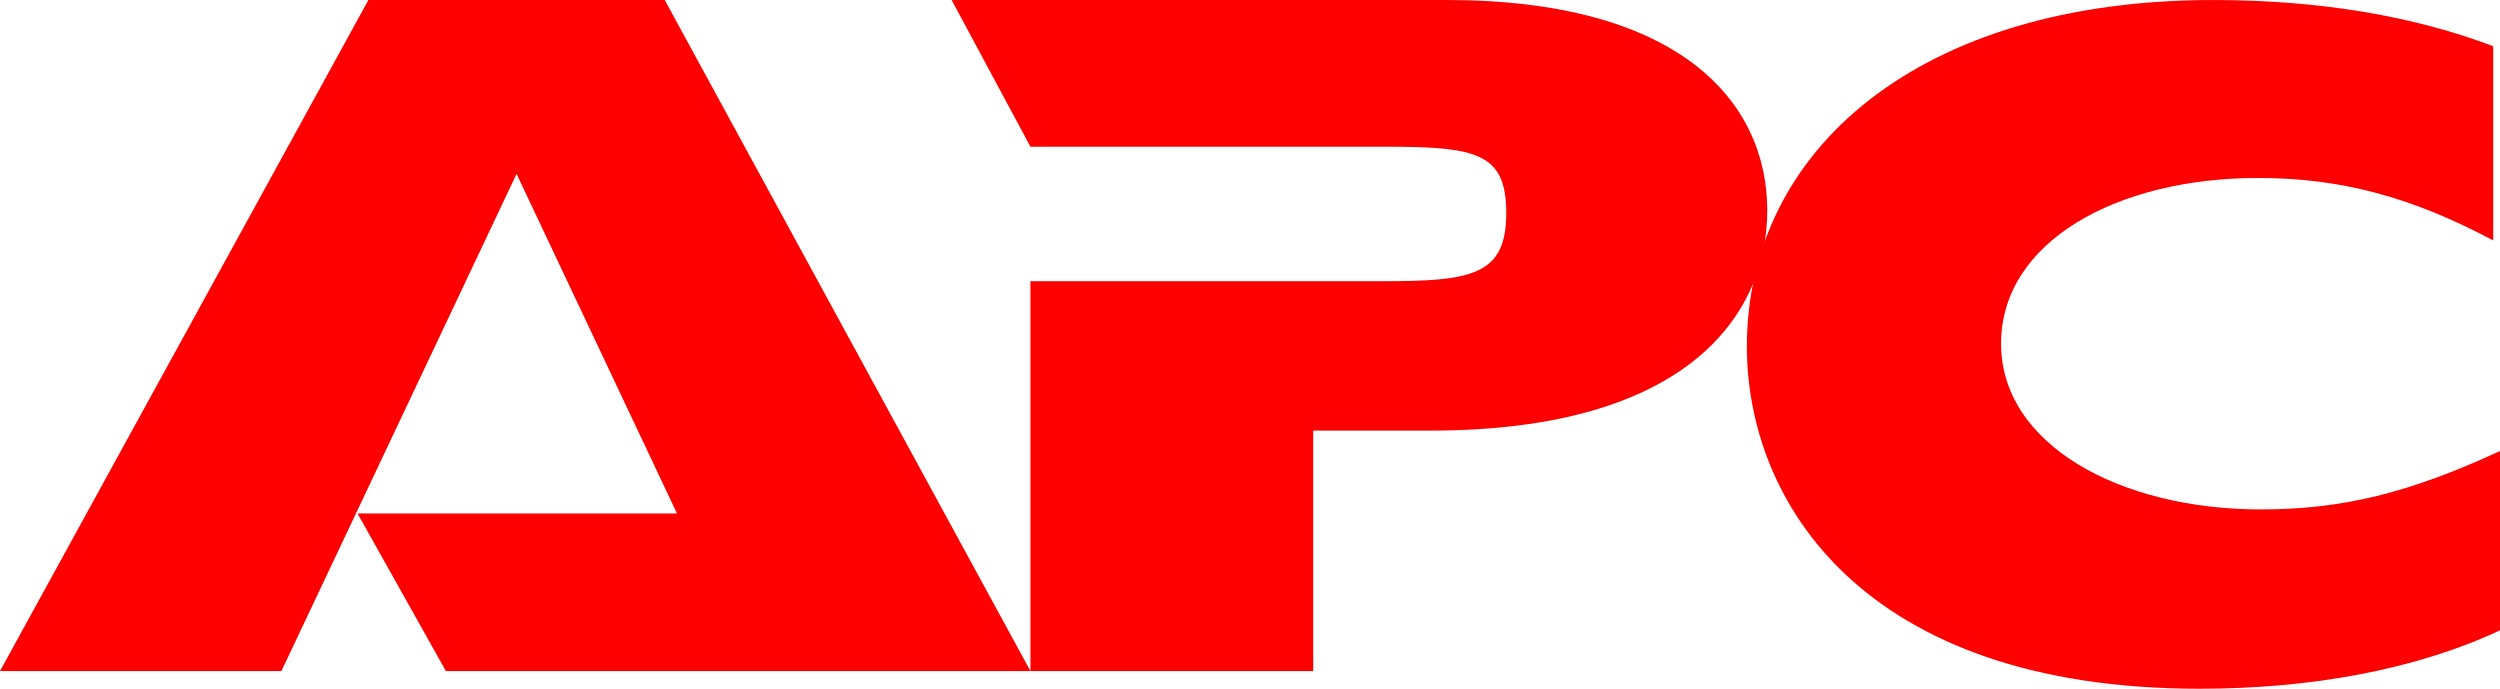
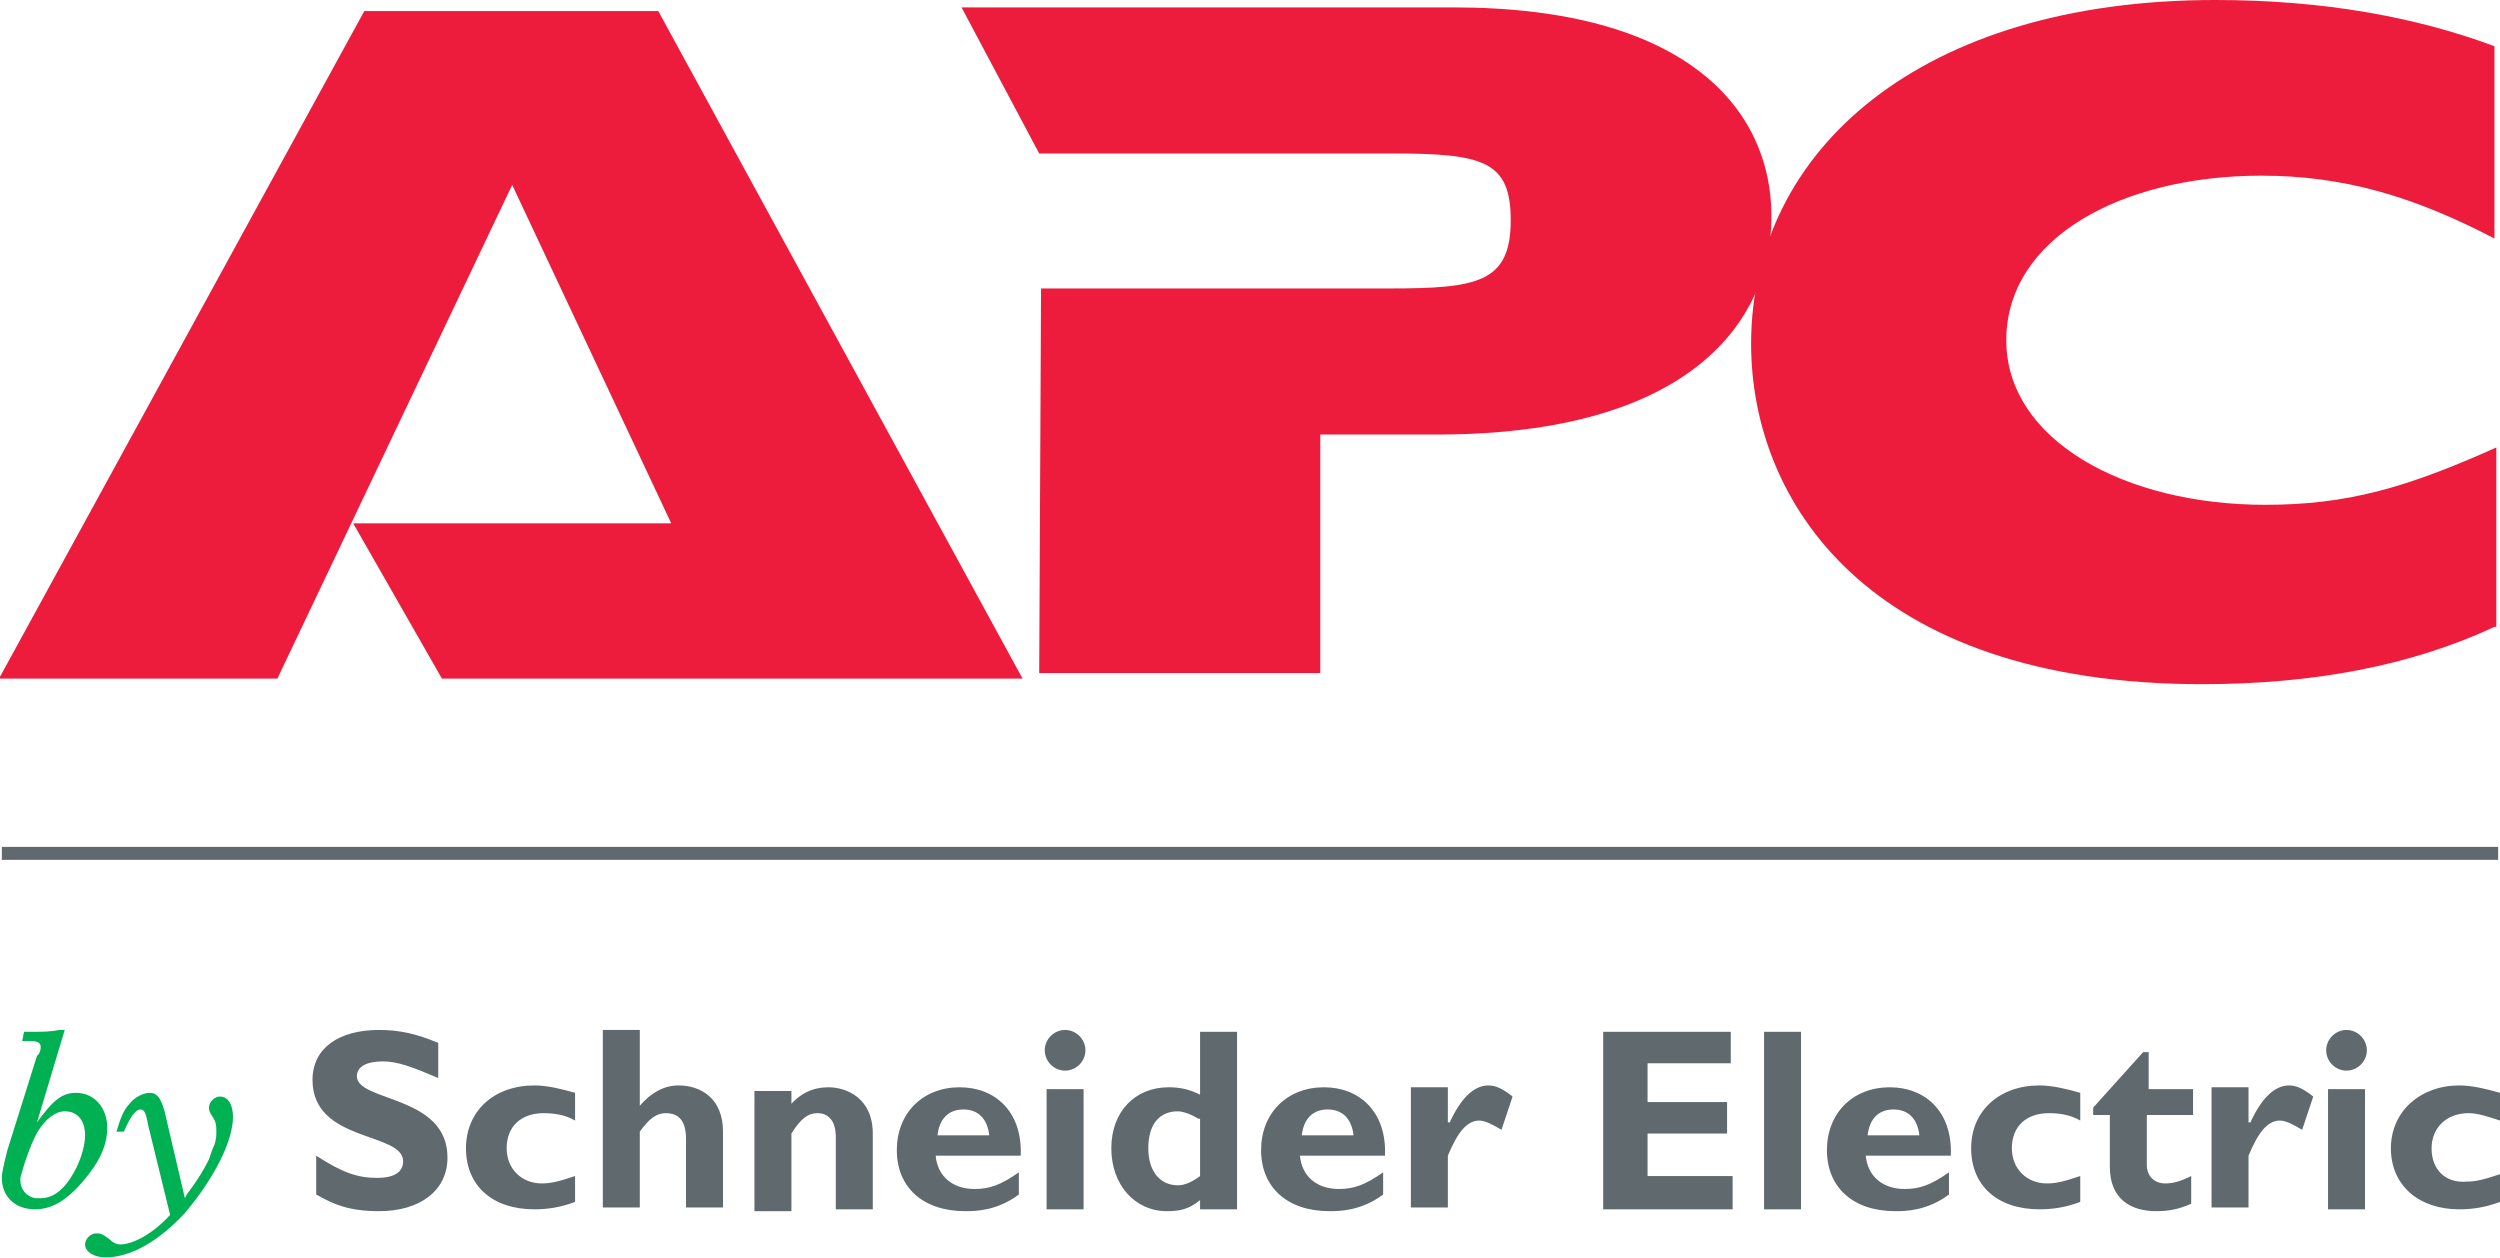
- <svg xmlns="http://www.w3.org/2000/svg" version="1" viewBox="0 0 280 77.139">
-   <path d="M225.844 59.113c0-1.332 1.08-2.314 2.357-2.314 1.265 0 2.346.982 2.346 2.314 0 1.344-1.08 2.327-2.346 2.327-1.276 0-2.357-.983-2.357-2.327m2.357 1.94c1.05 0 1.88-.822 1.88-1.94 0-1.099-.83-1.927-1.88-1.927-1.062 0-1.89.828-1.89 1.927 0 1.118.828 1.94 1.89 1.94m-.491-.596h-.405v-2.676h1.02c.632 0 .945.233.945.761 0 .48-.301.688-.694.737l.761 1.178h-.454l-.706-1.16h-.467v1.16l.485-1.504c.344 0 .651-.024.651-.435 0-.332-.3-.393-.583-.393h-.553v.828h.485l-.485 1.504" font-size="16" font-family="Times New Roman" fill-rule="evenodd" />
-   <path d="M49.94 75.16l-9.896-17.65h35.78L57.856 19.475 31.517 75.16H0L41.262 0h33.19l40.958 75.16H49.94m65.624-43.665h39.282c9.895 0 13.855-.61 13.855-7.608 0-6.694-3.198-7.455-13.399-7.455H115.41L106.58 0H162c26.19 0 35.933 11.411 35.933 23.582 0 11.716-8.983 24.648-37.76 24.648H147.08v26.93h-31.67V31.494h.154" font-size="16" font-family="Times New Roman" fill="red" fill-rule="evenodd" />
-   <path d="M280 70.597c-9.44 4.411-21.164 6.542-33.649 6.542-37.76 0-50.701-20.995-50.701-38.34 0-21.908 19.183-38.797 52.223-38.797 12.03 0 22.535 1.826 31.365 5.173V26.93c-9.136-4.868-17.053-6.998-26.34-6.998-15.834 0-28.778 7.151-28.778 18.56 0 11.26 13.247 18.563 29.083 18.563 9.134 0 16.594-1.825 26.797-6.541v20.082" font-size="16" font-family="Times New Roman" fill="red" fill-rule="evenodd" />
+ <svg xmlns="http://www.w3.org/2000/svg" version="1.2" viewBox="0 0 135.2 68">
+   <path d="M.1 45.8h135v.7H.1z" fill="#5f696e" />
+   <path d="M2 60.7c.8-1.1 1.3-1.6 2.1-1.6 1 0 1.7.8 1.7 1.9 0 .8-.3 1.6-1 2.5-1 1.3-1.9 1.9-2.9 1.9-1.1 0-1.8-.7-1.8-1.7 0-.3.1-.7.3-1.5L2 57.1l.1-.1c.1-.2.1-.3.1-.4 0-.2-.2-.3-.5-.3h-.5l.1-.5h.1c1 0 1.3 0 1.8-.1h.3l-1.5 5m.2 4.1c.7 0 1.3-.5 1.8-1.4.4-.7.6-1.5.6-2 0-.8-.4-1.3-1.1-1.3-.5 0-1 .4-1.4 1-.3.5-.5 1-.8 1.9-.1.4-.2.6-.2.8 0 .5.3.9.8 1h.3zm5.8-4c-.1-.6-.2-.8-.4-.8-.3 0-.6.5-.9 1.2h-.4c.2-.7.4-1.2.7-1.5.3-.4.8-.6 1.1-.6.4 0 .6.3.8 1l1.1 4.7.1-.2c.6-.8.9-1.3 1.2-1.9.1-.3.2-.6.3-.8.1-.3.1-.5.1-.7 0-.3 0-.5-.2-.8-.2-.3-.2-.4-.2-.5 0-.3.3-.6.6-.6.4 0 .7.4.7 1.1 0 1.3-1 3.3-2.6 5.2C8.6 67.1 7.1 68 5.7 68c-.6 0-1.1-.3-1.1-.7 0-.3.3-.6.6-.6.2 0 .3 0 .7.3.2.2.4.3.6.3.7 0 1.8-.6 2.7-1.6L8 60.8" fill="#00b153" />
+   <path d="M23.7 58.3c-1.4-.6-2.2-.9-3-.9-.9 0-1.4.3-1.4.8 0 1.4 4.9 1 4.9 4.4 0 1.8-1.5 2.9-3.7 2.9-1.7 0-2.5-.4-3.4-.9v-2.1c1.4.9 2.2 1.2 3.3 1.2.9 0 1.4-.3 1.4-.9 0-1.6-4.9-1-4.9-4.4 0-1.7 1.4-2.7 3.6-2.7 1.1 0 2 .2 3.2.7v1.9m7.4 6.7c-.8.3-1.5.4-2.2.4-2.3 0-3.7-1.3-3.7-3.3 0-2 1.5-3.4 3.7-3.4.7 0 1.5.2 2.2.4v1.5c-.5-.3-1.1-.4-1.7-.4-1.2 0-2 .7-2 1.9 0 1.1.8 1.9 1.9 1.9.5 0 .9-.1 1.8-.4V65m3.5-5.2c.6-.7 1.3-1.1 2.1-1.1 1.2 0 2.4.7 2.4 2.5v4.1h-2v-3.7c0-1-.4-1.4-1.1-1.4-.5 0-.9.3-1.4 1v4.1h-2v-9.6h2v4.1m8.1 0c.6-.7 1.3-1 2.1-1 1 0 2.4.6 2.4 2.5v4.1h-2v-3.9c0-.9-.4-1.3-1-1.3-.5 0-.9.3-1.4 1.1v4.2h-2V59h2v.8m12.3 4.8c-1.2.9-2.4.9-2.9.9-2.3 0-3.7-1.3-3.7-3.3 0-2 1.4-3.4 3.4-3.4 1.9 0 3.4 1.3 3.3 3.7h-4.6c.1 1.1.9 1.8 2.1 1.8.8 0 1.4-.2 2.4-.9v1.2m-1.6-3.2c-.1-.9-.6-1.4-1.4-1.4-.8 0-1.3.5-1.4 1.4h2.8zm5.2-4.6c0 .6-.5 1.1-1.1 1.1-.6 0-1.1-.5-1.1-1.1 0-.6.5-1.1 1.1-1.1.6 0 1.1.5 1.1 1.1m-2.1 2.1h2v6.5h-2v-6.5zm10.3 6.5h-2v-.5c-.6.5-1.1.6-1.8.6-1.7 0-3-1.4-3-3.4s1.3-3.3 3.1-3.3c.6 0 1.1.1 1.7.4v-3.4h2v9.6m-2.1-4.9c-.3-.2-.8-.4-1.1-.4-1 0-1.6.7-1.6 2 0 1.2.6 2 1.6 2 .4 0 .8-.2 1.2-.5v-3.1zm10 4.1c-1.2.9-2.4.9-2.9.9-2.3 0-3.7-1.3-3.7-3.3 0-2 1.4-3.4 3.4-3.4 1.9 0 3.4 1.3 3.3 3.7h-4.6c.1 1.1.9 1.8 2.1 1.8.8 0 1.4-.2 2.4-.9v1.2m-1.6-3.2c-.1-.9-.6-1.4-1.4-1.4-.8 0-1.3.5-1.4 1.4h2.8zm5.2-.7c.6-1.3 1.3-2 2.1-2 .4 0 .8.2 1.3.6l-.6 1.8c-.5-.3-.9-.5-1.2-.5-.7 0-1.2.7-1.7 1.9v2.8h-2v-6.5h2v1.9m15.4 4.7h-7v-9.6h6.9v1.7h-4.5v2.1h4.3v1.7h-4.3v2.3h4.6v1.8m1.7-9.6h2v9.6h-2zm10 8.8c-1.2.9-2.4.9-2.9.9-2.3 0-3.7-1.3-3.7-3.3 0-2 1.4-3.4 3.4-3.4 1.9 0 3.4 1.3 3.3 3.7h-4.6c.1 1.1.9 1.8 2.1 1.8.8 0 1.4-.2 2.4-.9v1.2m-1.6-3.2c-.1-.9-.6-1.4-1.4-1.4-.8 0-1.3.5-1.4 1.4h2.8zm8.7 3.6c-.8.3-1.5.4-2.2.4-2.3 0-3.7-1.3-3.7-3.3 0-2 1.5-3.4 3.7-3.4.7 0 1.5.2 2.2.4v1.5c-.5-.3-1.1-.4-1.7-.4-1.2 0-2 .7-2 1.9 0 1.1.8 1.9 1.9 1.9.5 0 .9-.1 1.8-.4V65m6-4.7h-2.4V63c0 .6.4 1 1 1 .4 0 .8-.1 1.4-.4v1.5c-.7.3-1.2.4-1.9.4-1.3 0-2.5-.6-2.5-2.4v-2.8h-.9v-.4l2.7-3h.3v2h2.4v1.4m3.1.4c.6-1.3 1.3-2 2.1-2 .4 0 .8.2 1.3.6l-.6 1.8c-.5-.3-.9-.5-1.2-.5-.7 0-1.2.7-1.7 1.9v2.8h-2v-6.5h2v1.9m6.4-3.9c0 .6-.5 1.1-1.1 1.1-.6 0-1.1-.5-1.1-1.1 0-.6.5-1.1 1.1-1.1.6 0 1.1.5 1.1 1.1m-2.1 2.1h2v6.5h-2v-6.5zm5.6 3.2c0-1.1.8-1.9 2-1.9.5 0 1.1.2 1.7.4v-1.5c-.7-.2-1.5-.4-2.2-.4-2.1 0-3.7 1.4-3.7 3.4s1.5 3.3 3.7 3.3c.7 0 1.4-.1 2.2-.4v-1.5c-.9.3-1.3.4-1.8.4-1.1.1-1.9-.6-1.9-1.8z" fill="#5f696e" />
+   <path d="M23.9 36.7h31.4L35.6.6H19.7L0 36.6v.1h15L27.7 10l8.6 18.3H19.1m37.2-12.7h18.8c4.8 0 6.6-.3 6.6-3.7 0-3.2-1.5-3.6-6.4-3.6H56.2L52 .4h26.6c12.6 0 17.2 5.5 17.2 11.3 0 5.6-4.3 11.8-18.1 11.8h-6.3v12.9H56.2l.1-20.8" fill="#ed1c3c" />
+   <path d="M134.9 33.9c-4.5 2.1-9.8 3.1-15.8 3.1-18.2 0-24.4-10-24.4-18.4C94.7 8.1 103.9 0 119.8 0c5.8 0 10.8.9 15.1 2.5v10.4c-4.4-2.3-8.2-3.4-12.6-3.4-7.6 0-13.8 3.4-13.8 8.9 0 5.4 6.4 8.9 14 8.9 4.4 0 7.6-.9 12.5-3.1v9.7" fill="#ed1c3c" />
</svg>
